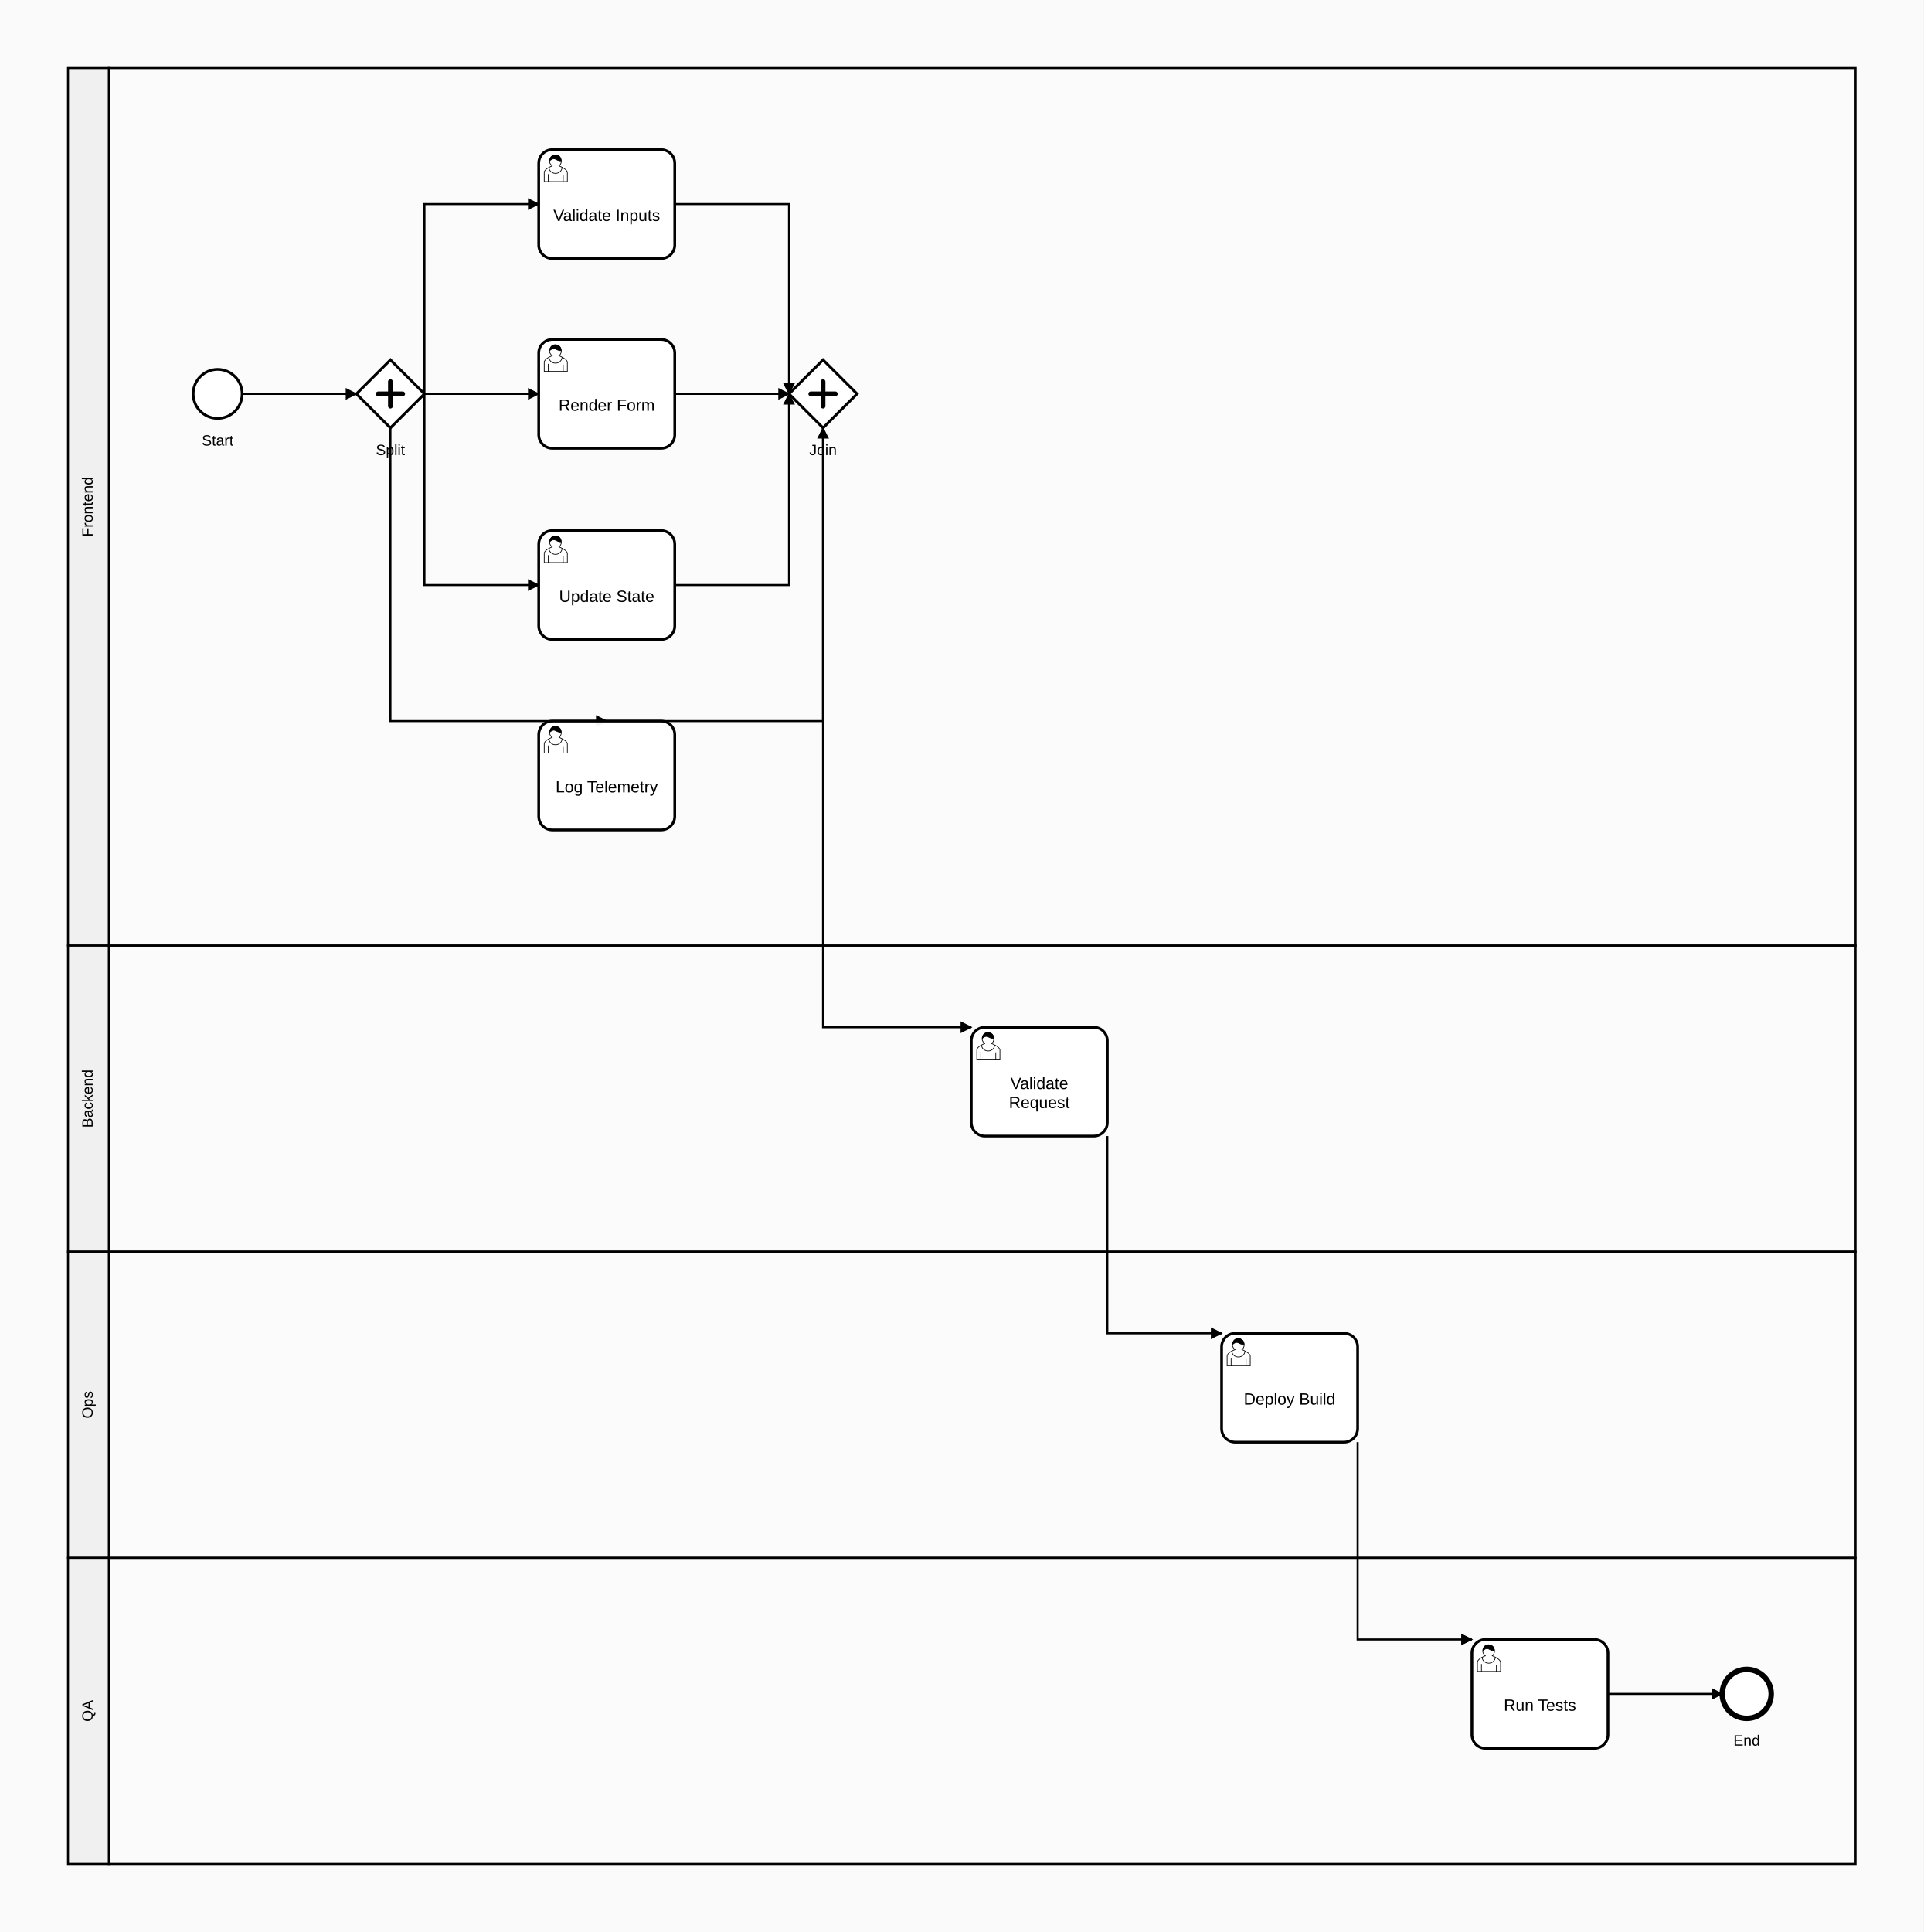
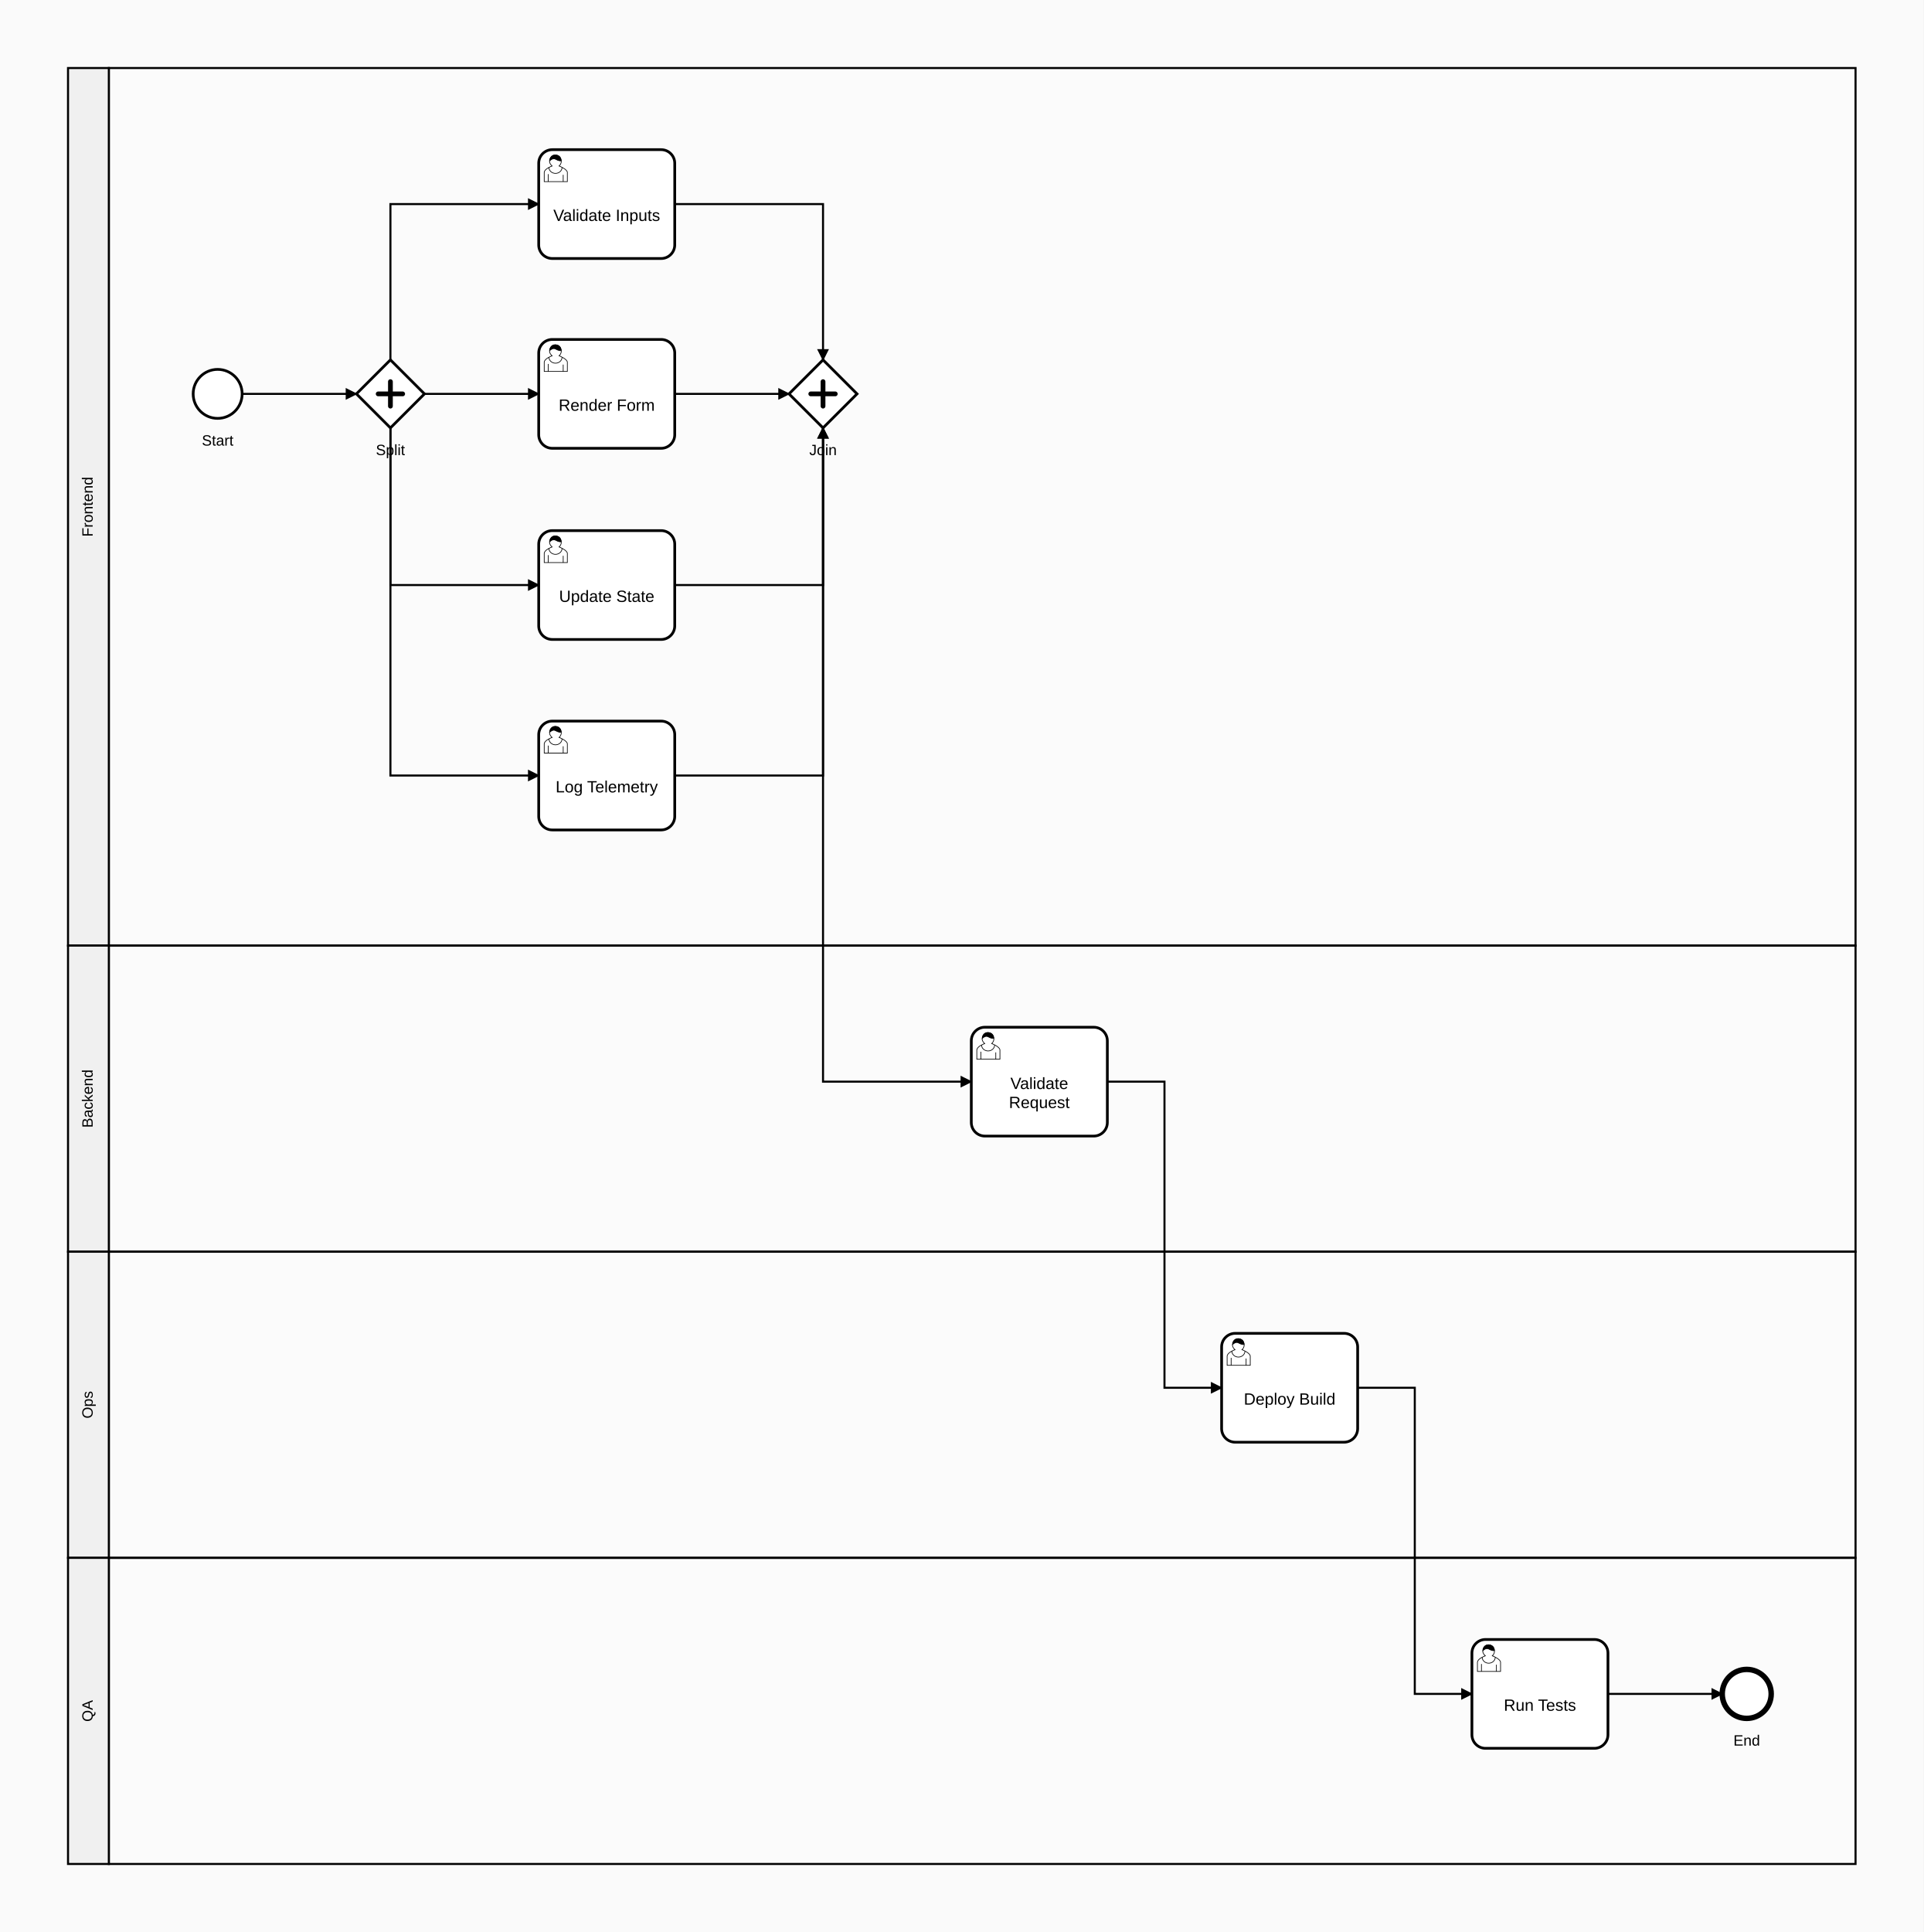
<svg xmlns="http://www.w3.org/2000/svg" width="1414" height="1420" viewBox="0 0 1414 1420" font-family="Arial, sans-serif">
  <defs>
    <marker id="seq-end" viewBox="0 0 20 20" refX="11" refY="10" markerWidth="10" markerHeight="10" orient="auto">
      <path d="M 1 5 L 11 10 L 1 15 Z" fill="#000000" stroke="#000000" stroke-width="1" />
    </marker>
    <marker id="seq-default-src" viewBox="0 0 20 20" refX="6" refY="10" markerWidth="10" markerHeight="10" orient="auto">
      <path d="M 6 3 L 10 17" stroke="#000000" stroke-width="1.5" />
    </marker>
    <marker id="seq-conditional-src" viewBox="0 0 20 20" refX="1" refY="10" markerWidth="12" markerHeight="12" orient="auto">
      <path d="M 1 10 L 8 6 L 15 10 L 8 14 Z" fill="#ffffff" stroke="#000000" stroke-width="1" />
    </marker>
    <marker id="msg-start" viewBox="0 0 20 20" refX="6" refY="6" markerWidth="20" markerHeight="20" orient="auto">
      <circle cx="6" cy="6" r="3.5" fill="#ffffff" stroke="#000000" stroke-width="1" />
    </marker>
    <marker id="msg-end" viewBox="0 0 20 20" refX="8.5" refY="5" markerWidth="20" markerHeight="20" orient="auto">
      <path d="m 1 5 l 0 -3 l 7 3 l -7 3 z" fill="#ffffff" stroke="#000000" stroke-width="1" stroke-linecap="butt" />
    </marker>
    <marker id="assoc-end" viewBox="0 0 20 20" refX="11" refY="10" markerWidth="10" markerHeight="10" orient="auto">
      <path d="M 1 5 L 11 10 L 1 15" fill="none" stroke="#000000" stroke-width="1.5" />
    </marker>
  </defs>
  <rect width="1414" height="1420" fill="#fafafa" />
  <rect x="80" y="50" width="1284" height="645" fill="#ffffff" fill-opacity="0.25" stroke="#000000" stroke-width="1.5" />
  <rect x="50" y="50" width="30" height="645" fill="#f0f0f0" stroke="#000000" stroke-width="1.5" />
  <text x="65" y="372.5" text-anchor="middle" dominant-baseline="middle" font-size="11" fill="#000000" transform="rotate(-90,65,372.5)">Frontend</text>
  <rect x="80" y="695" width="1284" height="225" fill="#ffffff" fill-opacity="0.25" stroke="#000000" stroke-width="1.5" />
  <rect x="50" y="695" width="30" height="225" fill="#f0f0f0" stroke="#000000" stroke-width="1.5" />
  <text x="65" y="807.5" text-anchor="middle" dominant-baseline="middle" font-size="11" fill="#000000" transform="rotate(-90,65,807.5)">Backend</text>
  <rect x="80" y="920" width="1284" height="225" fill="#ffffff" fill-opacity="0.25" stroke="#000000" stroke-width="1.5" />
  <rect x="50" y="920" width="30" height="225" fill="#f0f0f0" stroke="#000000" stroke-width="1.5" />
  <text x="65" y="1032.5" text-anchor="middle" dominant-baseline="middle" font-size="11" fill="#000000" transform="rotate(-90,65,1032.5)">Ops</text>
  <rect x="80" y="1145" width="1284" height="225" fill="#ffffff" fill-opacity="0.25" stroke="#000000" stroke-width="1.5" />
  <rect x="50" y="1145" width="30" height="225" fill="#f0f0f0" stroke="#000000" stroke-width="1.5" />
  <text x="65" y="1257.5" text-anchor="middle" dominant-baseline="middle" font-size="11" fill="#000000" transform="rotate(-90,65,1257.5)">QA</text>
  <path d="M 178 289.5 L 262 289.5" stroke="#000000" stroke-width="1.5" fill="none" marker-end="url(#seq-end)" />
-   <path d="M 312 289.5 L 312 150 L 396 150" stroke="#000000" stroke-width="1.5" fill="none" marker-end="url(#seq-end)" />
+   <path d="M 287 264.5 L 287 150 L 396 150" stroke="#000000" stroke-width="1.5" fill="none" marker-end="url(#seq-end)" />
  <path d="M 312 289.5 L 396 289.5" stroke="#000000" stroke-width="1.5" fill="none" marker-end="url(#seq-end)" />
-   <path d="M 312 289.5 L 312 430 L 396 430" stroke="#000000" stroke-width="1.5" fill="none" marker-end="url(#seq-end)" />
-   <path d="M 287 314.5 L 287 530 L 446 530" stroke="#000000" stroke-width="1.5" fill="none" marker-end="url(#seq-end)" />
-   <path d="M 496 150 L 580 150 L 580 289.5" stroke="#000000" stroke-width="1.5" fill="none" marker-end="url(#seq-end)" />
+   <path d="M 287 314.5 L 287 430 L 396 430" stroke="#000000" stroke-width="1.5" fill="none" marker-end="url(#seq-end)" />
+   <path d="M 287 314.5 L 287 570 L 396 570" stroke="#000000" stroke-width="1.5" fill="none" marker-end="url(#seq-end)" />
+   <path d="M 496 150 L 605 150 L 605 264.5" stroke="#000000" stroke-width="1.5" fill="none" marker-end="url(#seq-end)" />
  <path d="M 496 289.5 L 580 289.5" stroke="#000000" stroke-width="1.5" fill="none" marker-end="url(#seq-end)" />
-   <path d="M 496 430 L 580 430 L 580 289.5" stroke="#000000" stroke-width="1.5" fill="none" marker-end="url(#seq-end)" />
-   <path d="M 446 530 L 605 530 L 605 314.5" stroke="#000000" stroke-width="1.5" fill="none" marker-end="url(#seq-end)" />
-   <path d="M 605 314.5 L 605 755 L 714 755" stroke="#000000" stroke-width="1.5" fill="none" marker-end="url(#seq-end)" />
-   <path d="M 814 835 L 814 980 L 898 980" stroke="#000000" stroke-width="1.5" fill="none" marker-end="url(#seq-end)" />
-   <path d="M 998 1060 L 998 1205 L 1082 1205" stroke="#000000" stroke-width="1.5" fill="none" marker-end="url(#seq-end)" />
+   <path d="M 496 430 L 605 430 L 605 314.5" stroke="#000000" stroke-width="1.5" fill="none" marker-end="url(#seq-end)" />
+   <path d="M 496 570 L 605 570 L 605 314.5" stroke="#000000" stroke-width="1.5" fill="none" marker-end="url(#seq-end)" />
+   <path d="M 605 314.5 L 605 795 L 714 795" stroke="#000000" stroke-width="1.5" fill="none" marker-end="url(#seq-end)" />
+   <path d="M 814 795 L 856 795 L 856 1020 L 898 1020" stroke="#000000" stroke-width="1.5" fill="none" marker-end="url(#seq-end)" />
+   <path d="M 998 1020 L 1040 1020 L 1040 1245 L 1082 1245" stroke="#000000" stroke-width="1.5" fill="none" marker-end="url(#seq-end)" />
  <path d="M 1182 1245 L 1266 1245" stroke="#000000" stroke-width="1.5" fill="none" marker-end="url(#seq-end)" />
  <circle cx="160" cy="289.5" r="18" fill="#ffffff" fill-opacity="0.95" stroke="#000000" stroke-width="2" />
  <text x="160" y="327.5" text-anchor="middle" font-size="11" fill="#000000">Start</text>
  <polygon points="287,264.5 312,289.5 287,314.5 262,289.5" fill="#ffffff" fill-opacity="0.95" stroke="#000000" stroke-width="2" />
  <line x1="287" y1="280.5" x2="287" y2="298.5" stroke="#000000" stroke-width="3.5" stroke-linecap="round" />
  <line x1="278" y1="289.5" x2="296" y2="289.5" stroke="#000000" stroke-width="3.5" stroke-linecap="round" />
  <text x="287" y="334.5" text-anchor="middle" font-size="11" fill="#000000">Split</text>
  <rect x="396" y="110" width="100" height="80" rx="10" ry="10" fill="#ffffff" fill-opacity="0.95" stroke="#000000" stroke-width="2" />
  <g>
    <path d="m 411,122 c 0.909,-0.845 1.594,-2.049 1.594,-3.385 0,-2.554 -1.805,-4.622 -4.357,-4.622 -2.552,0 -4.288,2.068 -4.288,4.622 0,1.348 0.974,2.562 1.896,3.405 -0.529,0.187 -5.669,2.097 -5.794,4.756 v 6.718 h 17 v -6.718 c 0,-2.298 -5.528,-4.595 -6.051,-4.776 z m -8,6 l 0,5.5 m 11,0 l 0,-5" fill="#ffffff" stroke="#000000" stroke-width="0.5" />
    <path d="m 413.162,123.009 c 0,2.447 -2.158,4.431 -4.821,4.431 -2.665,0 -4.822,-1.981 -4.822,-4.431" fill="none" stroke="#000000" stroke-width="0.5" />
    <path d="m 404.1,118.2 c 0,0 2.251,-2.358 4.274,-1.177 2.024,1.181 4.221,1.537 4.124,0.965 -0.098,-0.57 -0.117,-3.791 -4.191,-4.136 -3.575,0.001 -4.208,3.367 -4.207,4.348 z" fill="#000000" stroke="#000000" stroke-width="0.5" />
  </g>
  <text x="446" y="159" text-anchor="middle" dominant-baseline="middle" font-size="12" fill="#000000">Validate Inputs</text>
  <rect x="396" y="249.5" width="100" height="80" rx="10" ry="10" fill="#ffffff" fill-opacity="0.95" stroke="#000000" stroke-width="2" />
  <g>
    <path d="m 411,261.5 c 0.909,-0.845 1.594,-2.049 1.594,-3.385 0,-2.554 -1.805,-4.622 -4.357,-4.622 -2.552,0 -4.288,2.068 -4.288,4.622 0,1.348 0.974,2.562 1.896,3.405 -0.529,0.187 -5.669,2.097 -5.794,4.756 v 6.718 h 17 v -6.718 c 0,-2.298 -5.528,-4.595 -6.051,-4.776 z m -8,6 l 0,5.5 m 11,0 l 0,-5" fill="#ffffff" stroke="#000000" stroke-width="0.5" />
    <path d="m 413.162,262.509 c 0,2.447 -2.158,4.431 -4.821,4.431 -2.665,0 -4.822,-1.981 -4.822,-4.431" fill="none" stroke="#000000" stroke-width="0.5" />
    <path d="m 404.1,257.7 c 0,0 2.251,-2.358 4.274,-1.177 2.024,1.181 4.221,1.537 4.124,0.965 -0.098,-0.57 -0.117,-3.791 -4.191,-4.136 -3.575,0.001 -4.208,3.367 -4.207,4.348 z" fill="#000000" stroke="#000000" stroke-width="0.5" />
  </g>
  <text x="446" y="298.5" text-anchor="middle" dominant-baseline="middle" font-size="12" fill="#000000">Render Form</text>
  <rect x="396" y="390" width="100" height="80" rx="10" ry="10" fill="#ffffff" fill-opacity="0.95" stroke="#000000" stroke-width="2" />
  <g>
    <path d="m 411,402 c 0.909,-0.845 1.594,-2.049 1.594,-3.385 0,-2.554 -1.805,-4.622 -4.357,-4.622 -2.552,0 -4.288,2.068 -4.288,4.622 0,1.348 0.974,2.562 1.896,3.405 -0.529,0.187 -5.669,2.097 -5.794,4.756 v 6.718 h 17 v -6.718 c 0,-2.298 -5.528,-4.595 -6.051,-4.776 z m -8,6 l 0,5.5 m 11,0 l 0,-5" fill="#ffffff" stroke="#000000" stroke-width="0.5" />
    <path d="m 413.162,403.009 c 0,2.447 -2.158,4.431 -4.821,4.431 -2.665,0 -4.822,-1.981 -4.822,-4.431" fill="none" stroke="#000000" stroke-width="0.5" />
    <path d="m 404.1,398.2 c 0,0 2.251,-2.358 4.274,-1.177 2.024,1.181 4.221,1.537 4.124,0.965 -0.098,-0.57 -0.117,-3.791 -4.191,-4.136 -3.575,0.001 -4.208,3.367 -4.207,4.348 z" fill="#000000" stroke="#000000" stroke-width="0.5" />
  </g>
  <text x="446" y="439" text-anchor="middle" dominant-baseline="middle" font-size="12" fill="#000000">Update State</text>
  <rect x="396" y="530" width="100" height="80" rx="10" ry="10" fill="#ffffff" fill-opacity="0.95" stroke="#000000" stroke-width="2" />
  <g>
    <path d="m 411,542 c 0.909,-0.845 1.594,-2.049 1.594,-3.385 0,-2.554 -1.805,-4.622 -4.357,-4.622 -2.552,0 -4.288,2.068 -4.288,4.622 0,1.348 0.974,2.562 1.896,3.405 -0.529,0.187 -5.669,2.097 -5.794,4.756 v 6.718 h 17 v -6.718 c 0,-2.298 -5.528,-4.595 -6.051,-4.776 z m -8,6 l 0,5.5 m 11,0 l 0,-5" fill="#ffffff" stroke="#000000" stroke-width="0.5" />
    <path d="m 413.162,543.009 c 0,2.447 -2.158,4.431 -4.821,4.431 -2.665,0 -4.822,-1.981 -4.822,-4.431" fill="none" stroke="#000000" stroke-width="0.5" />
    <path d="m 404.1,538.2 c 0,0 2.251,-2.358 4.274,-1.177 2.024,1.181 4.221,1.537 4.124,0.965 -0.098,-0.57 -0.117,-3.791 -4.191,-4.136 -3.575,0.001 -4.208,3.367 -4.207,4.348 z" fill="#000000" stroke="#000000" stroke-width="0.5" />
  </g>
  <text x="446" y="579" text-anchor="middle" dominant-baseline="middle" font-size="12" fill="#000000">Log Telemetry</text>
  <polygon points="605,264.5 630,289.5 605,314.5 580,289.5" fill="#ffffff" fill-opacity="0.95" stroke="#000000" stroke-width="2" />
  <line x1="605" y1="280.5" x2="605" y2="298.5" stroke="#000000" stroke-width="3.5" stroke-linecap="round" />
  <line x1="596" y1="289.5" x2="614" y2="289.5" stroke="#000000" stroke-width="3.5" stroke-linecap="round" />
  <text x="605" y="334.5" text-anchor="middle" font-size="11" fill="#000000">Join</text>
  <rect x="714" y="755" width="100" height="80" rx="10" ry="10" fill="#ffffff" fill-opacity="0.95" stroke="#000000" stroke-width="2" />
  <g>
    <path d="m 729,767 c 0.909,-0.845 1.594,-2.049 1.594,-3.385 0,-2.554 -1.805,-4.622 -4.357,-4.622 -2.552,0 -4.288,2.068 -4.288,4.622 0,1.348 0.974,2.562 1.896,3.405 -0.529,0.187 -5.669,2.097 -5.794,4.756 v 6.718 h 17 v -6.718 c 0,-2.298 -5.528,-4.595 -6.051,-4.776 z m -8,6 l 0,5.5 m 11,0 l 0,-5" fill="#ffffff" stroke="#000000" stroke-width="0.5" />
    <path d="m 731.162,768.009 c 0,2.447 -2.158,4.431 -4.821,4.431 -2.665,0 -4.822,-1.981 -4.822,-4.431" fill="none" stroke="#000000" stroke-width="0.5" />
    <path d="m 722.1,763.2 c 0,0 2.251,-2.358 4.274,-1.177 2.024,1.181 4.221,1.537 4.124,0.965 -0.098,-0.57 -0.117,-3.791 -4.191,-4.136 -3.575,0.001 -4.208,3.367 -4.207,4.348 z" fill="#000000" stroke="#000000" stroke-width="0.5" />
  </g>
  <text x="764" y="797" text-anchor="middle" dominant-baseline="middle" font-size="12" fill="#000000">Validate</text>
  <text x="764" y="811" text-anchor="middle" dominant-baseline="middle" font-size="12" fill="#000000">Request</text>
  <rect x="898" y="980" width="100" height="80" rx="10" ry="10" fill="#ffffff" fill-opacity="0.95" stroke="#000000" stroke-width="2" />
  <g>
    <path d="m 913,992 c 0.909,-0.845 1.594,-2.049 1.594,-3.385 0,-2.554 -1.805,-4.622 -4.357,-4.622 -2.552,0 -4.288,2.068 -4.288,4.622 0,1.348 0.974,2.562 1.896,3.405 -0.529,0.187 -5.669,2.097 -5.794,4.756 v 6.718 h 17 v -6.718 c 0,-2.298 -5.528,-4.595 -6.051,-4.776 z m -8,6 l 0,5.5 m 11,0 l 0,-5" fill="#ffffff" stroke="#000000" stroke-width="0.5" />
    <path d="m 915.162,993.009 c 0,2.447 -2.158,4.431 -4.821,4.431 -2.665,0 -4.822,-1.981 -4.822,-4.431" fill="none" stroke="#000000" stroke-width="0.5" />
    <path d="m 906.1,988.2 c 0,0 2.251,-2.358 4.274,-1.177 2.024,1.181 4.221,1.537 4.124,0.965 -0.098,-0.57 -0.117,-3.791 -4.191,-4.136 -3.575,0.001 -4.208,3.367 -4.207,4.348 z" fill="#000000" stroke="#000000" stroke-width="0.5" />
  </g>
  <text x="948" y="1029" text-anchor="middle" dominant-baseline="middle" font-size="12" fill="#000000">Deploy Build</text>
  <rect x="1082" y="1205" width="100" height="80" rx="10" ry="10" fill="#ffffff" fill-opacity="0.95" stroke="#000000" stroke-width="2" />
  <g>
    <path d="m 1097,1217 c 0.909,-0.845 1.594,-2.049 1.594,-3.385 0,-2.554 -1.805,-4.622 -4.357,-4.622 -2.552,0 -4.288,2.068 -4.288,4.622 0,1.348 0.974,2.562 1.896,3.405 -0.529,0.187 -5.669,2.097 -5.794,4.756 v 6.718 h 17 v -6.718 c 0,-2.298 -5.528,-4.595 -6.051,-4.776 z m -8,6 l 0,5.5 m 11,0 l 0,-5" fill="#ffffff" stroke="#000000" stroke-width="0.5" />
    <path d="m 1099.162,1218.009 c 0,2.447 -2.158,4.431 -4.821,4.431 -2.665,0 -4.822,-1.981 -4.822,-4.431" fill="none" stroke="#000000" stroke-width="0.5" />
    <path d="m 1090.1,1213.2 c 0,0 2.251,-2.358 4.274,-1.177 2.024,1.181 4.221,1.537 4.124,0.965 -0.098,-0.57 -0.117,-3.791 -4.191,-4.136 -3.575,0.001 -4.208,3.367 -4.207,4.348 z" fill="#000000" stroke="#000000" stroke-width="0.5" />
  </g>
  <text x="1132" y="1254" text-anchor="middle" dominant-baseline="middle" font-size="12" fill="#000000">Run Tests</text>
  <circle cx="1284" cy="1245" r="18" fill="#ffffff" fill-opacity="0.95" stroke="#000000" stroke-width="4" />
  <text x="1284" y="1283" text-anchor="middle" font-size="11" fill="#000000">End</text>
</svg>
